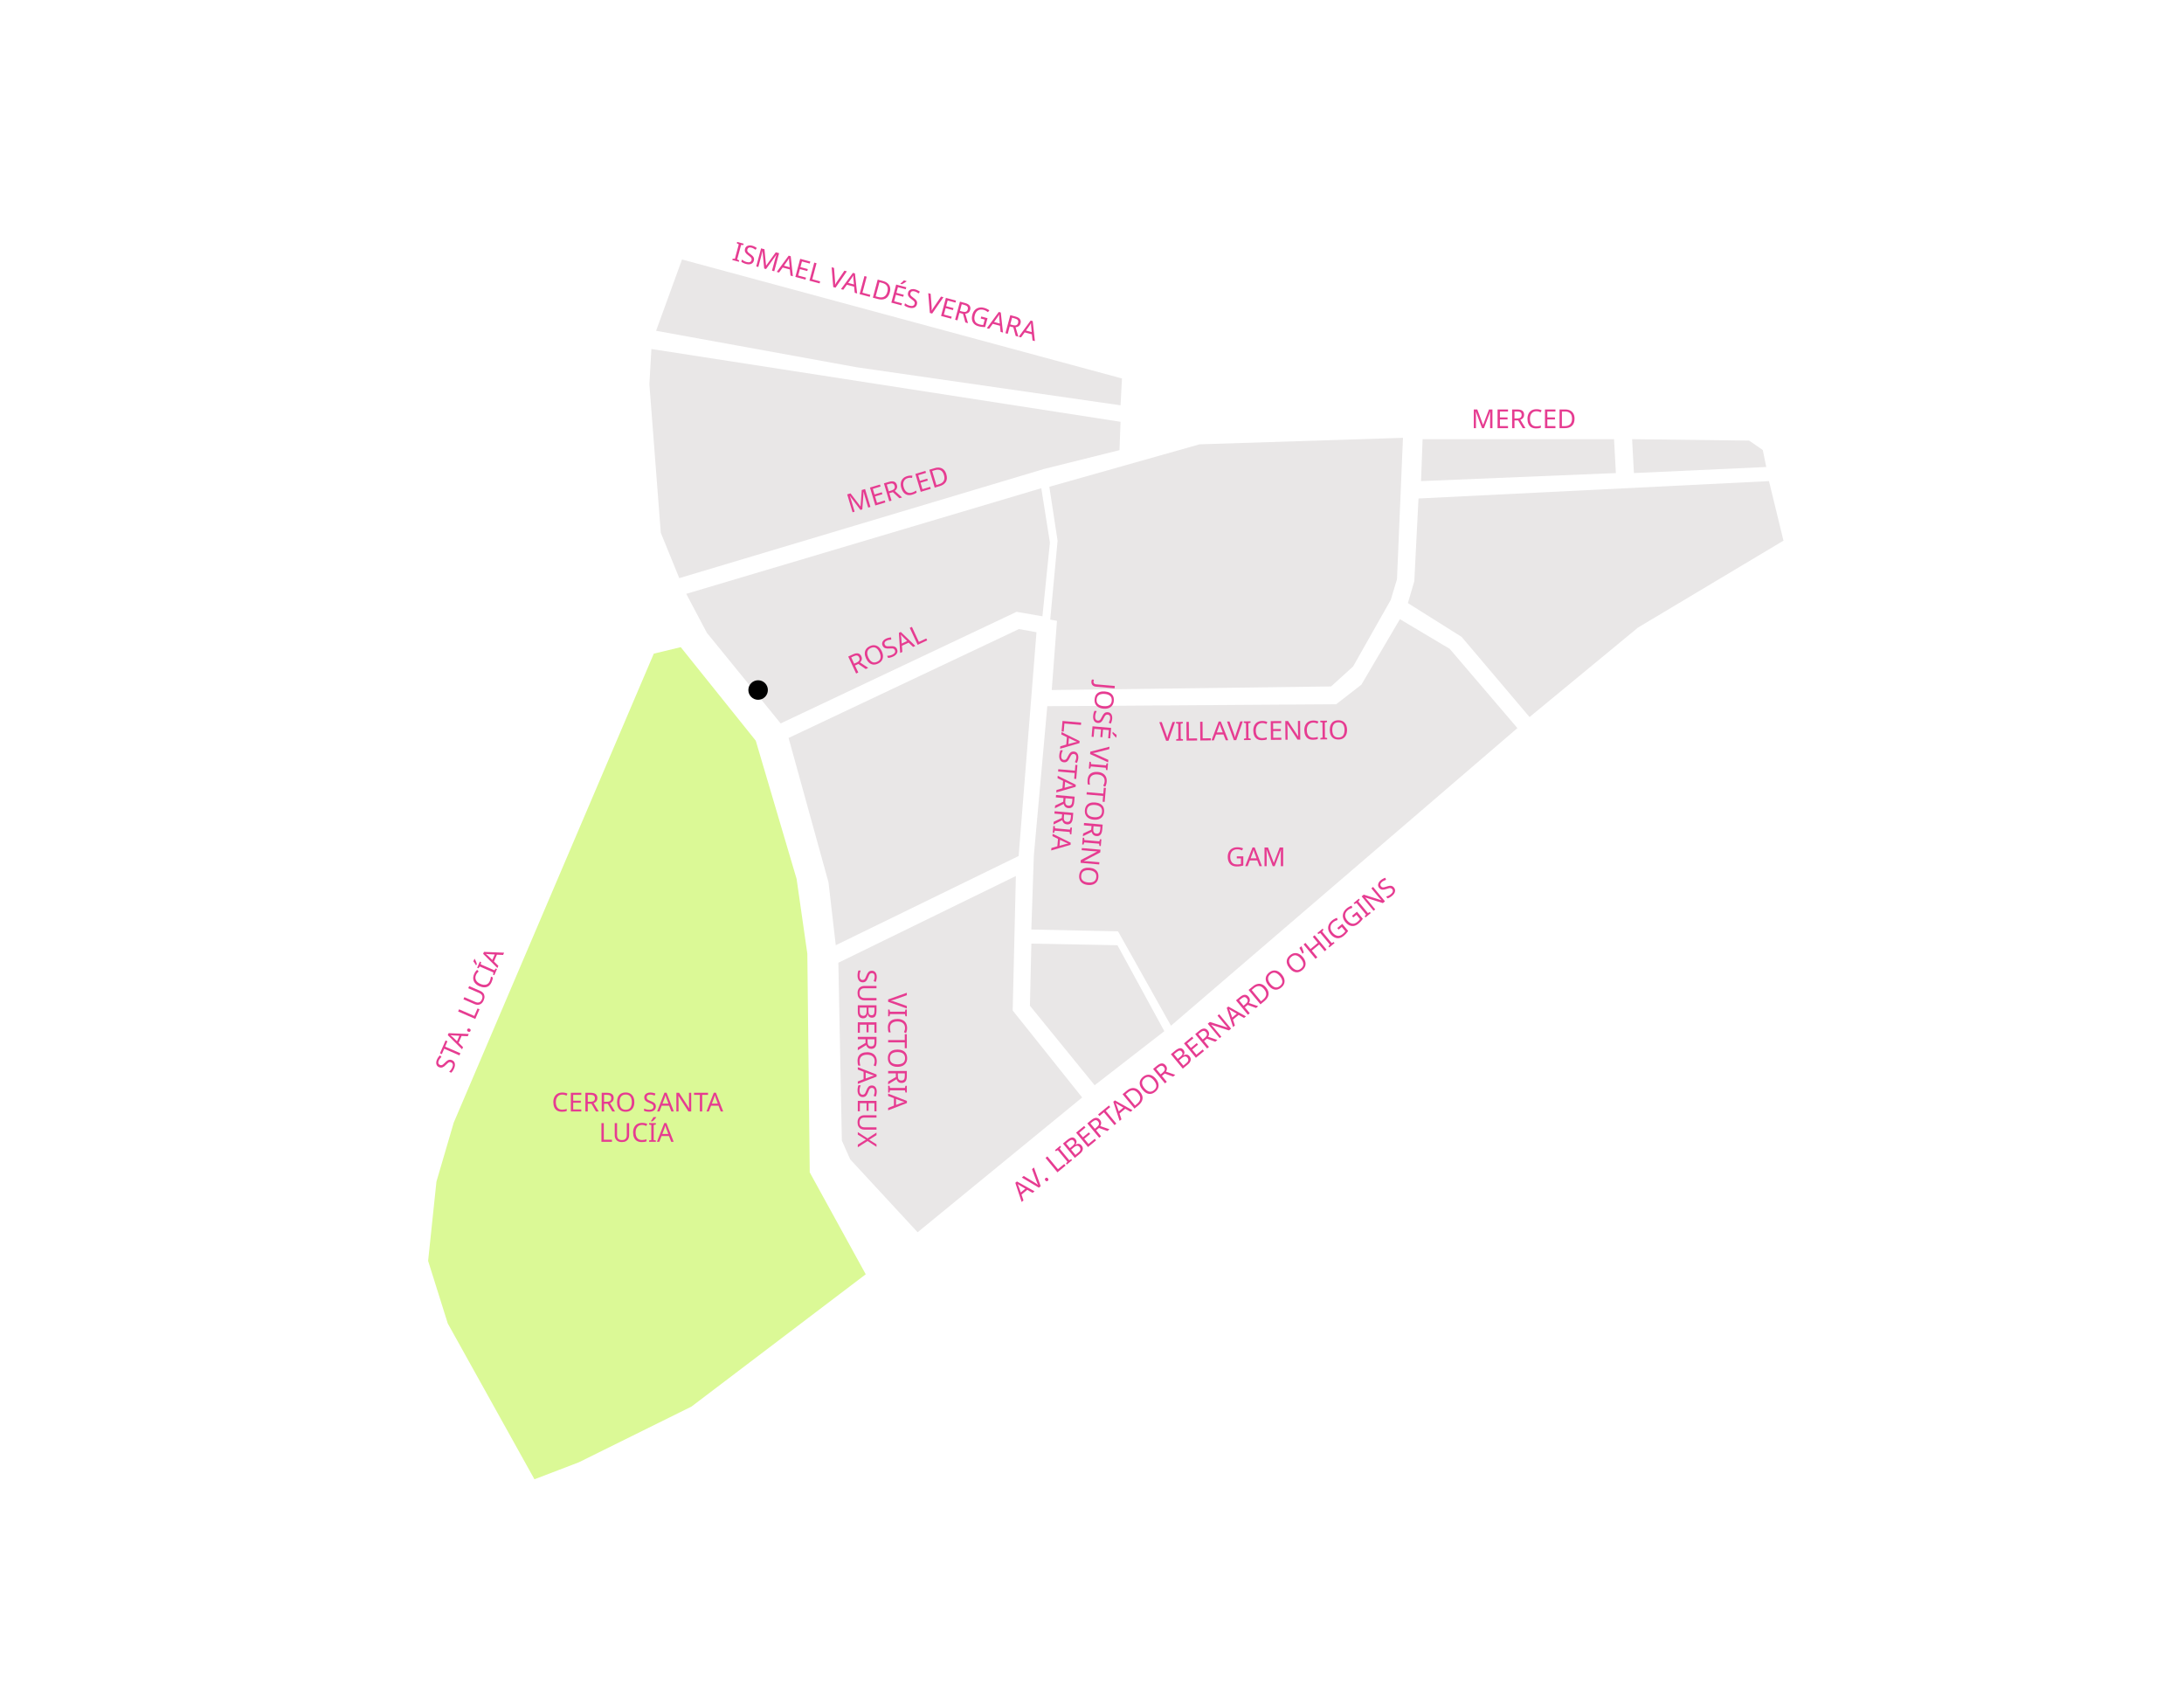
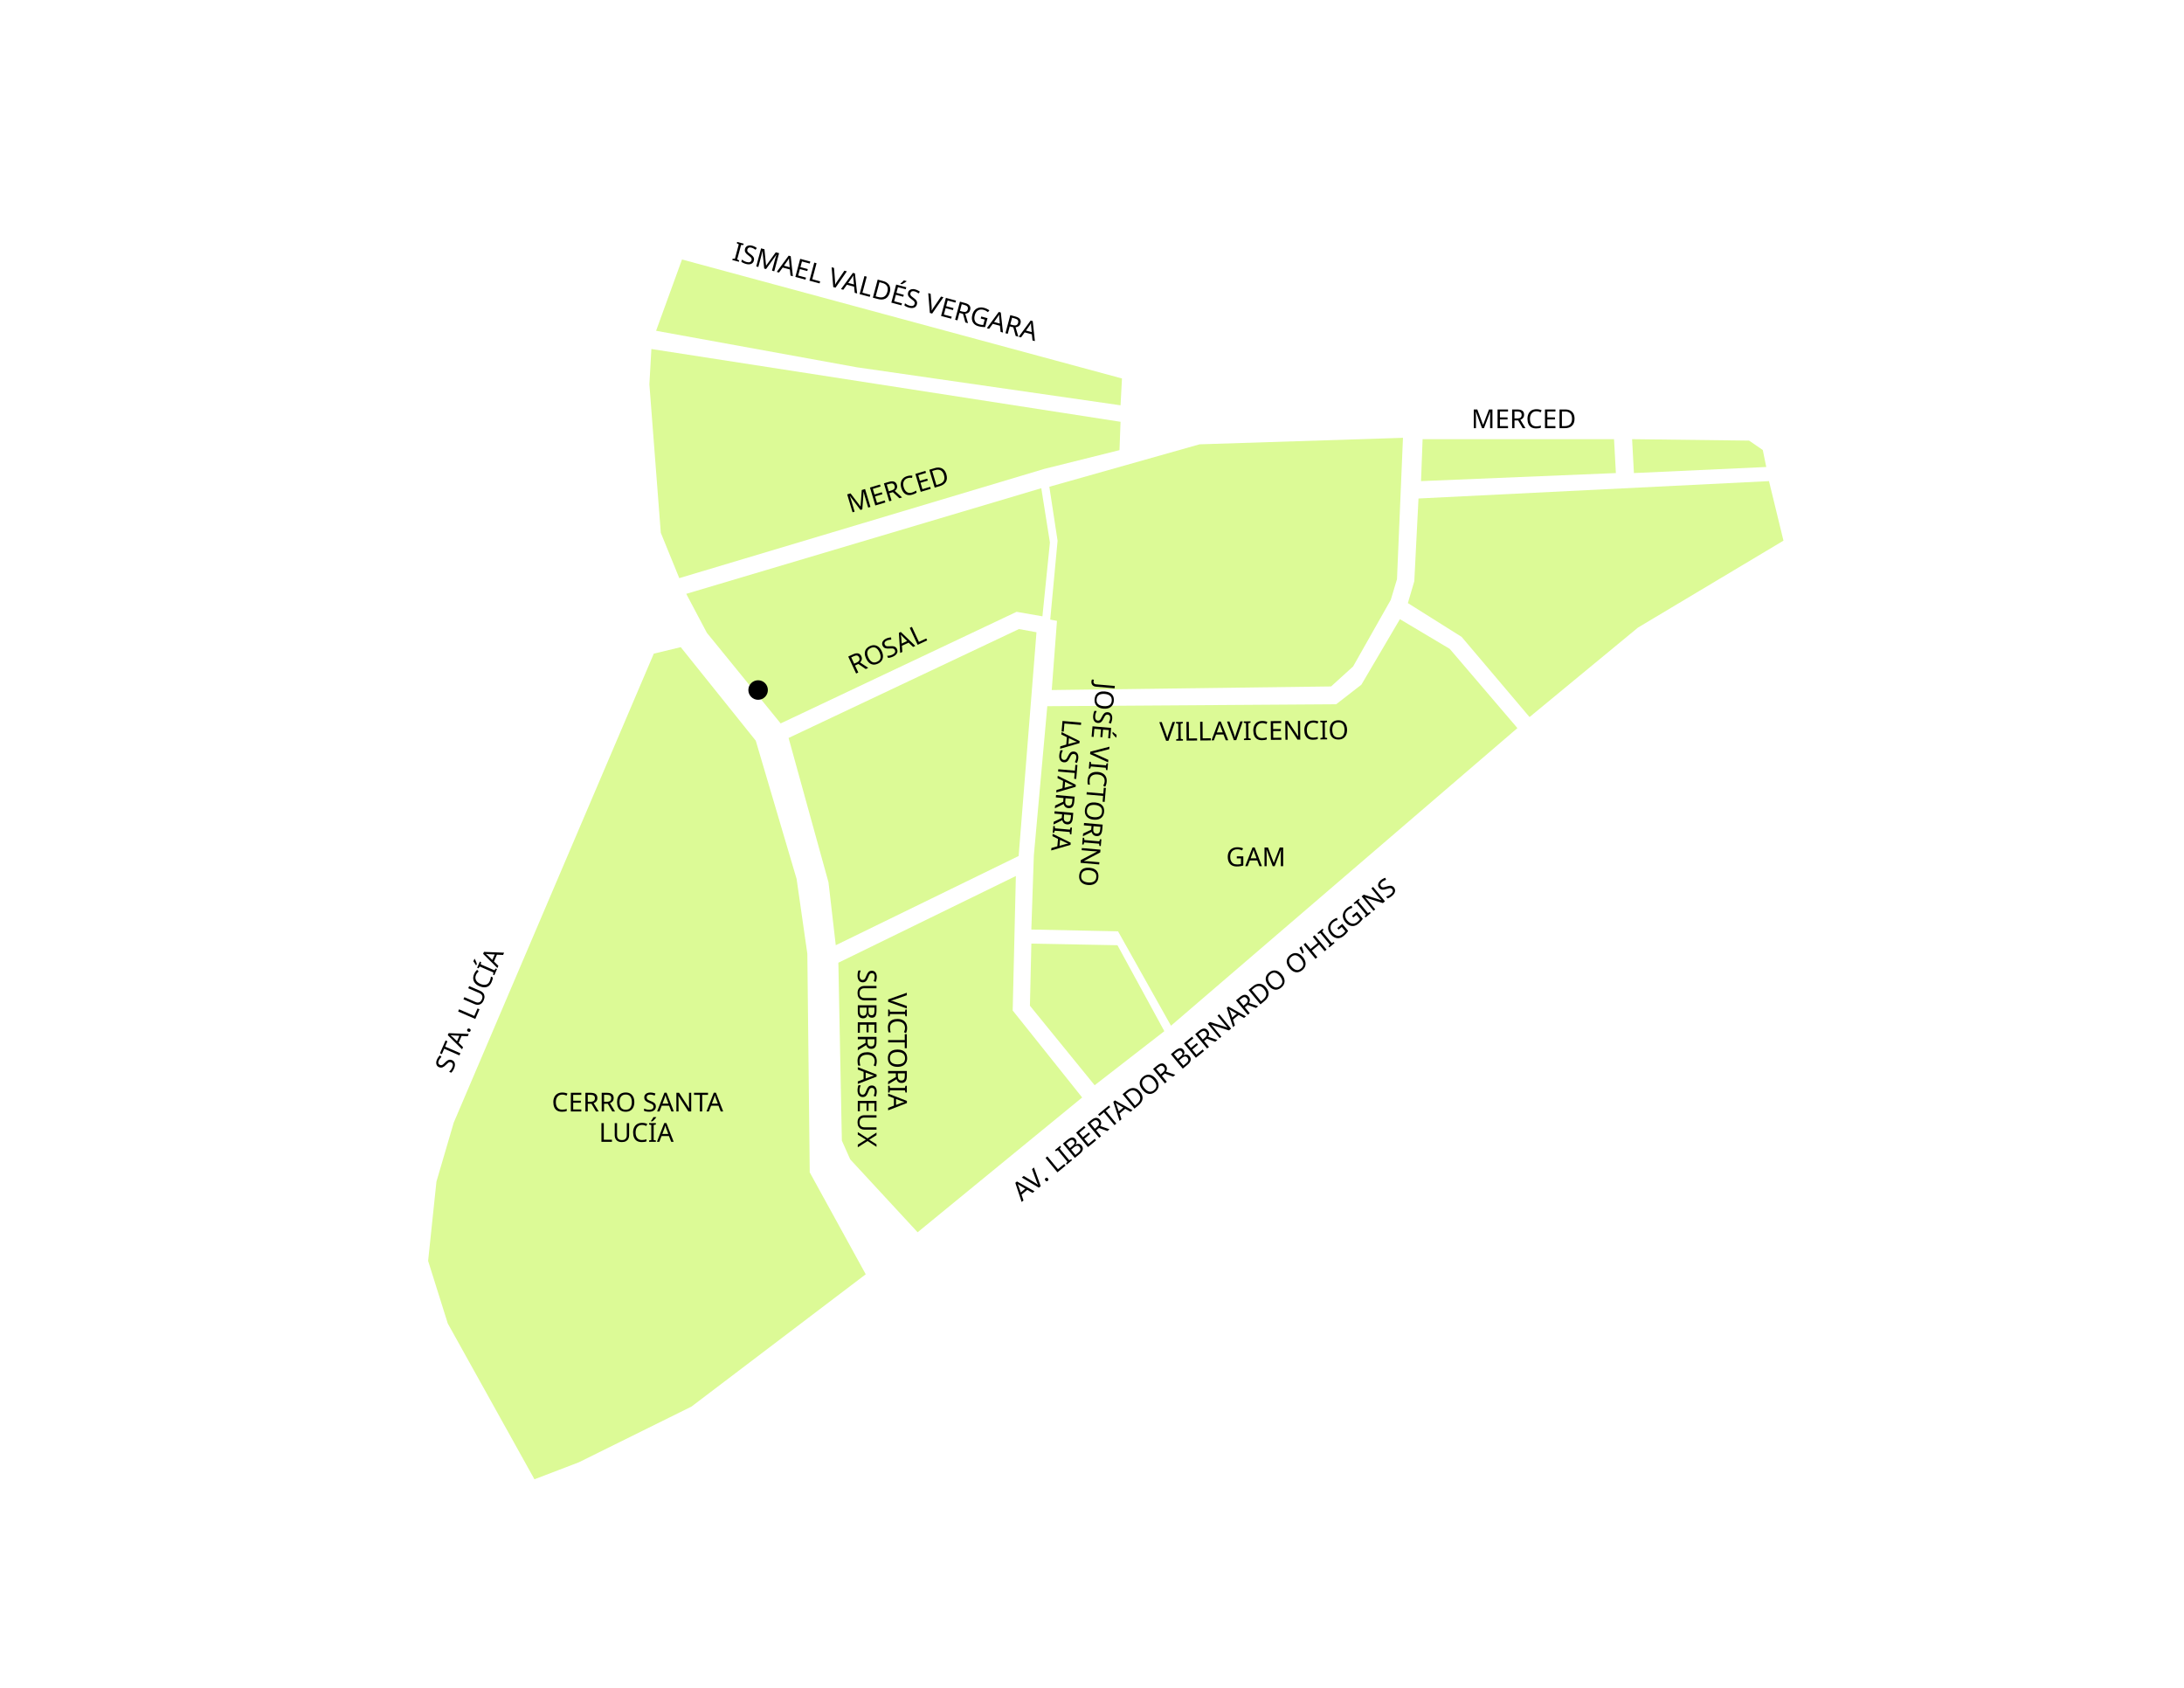
- <svg xmlns="http://www.w3.org/2000/svg" id="Capa_1" data-name="Capa 1" viewBox="0 0 792 612">
+ <svg xmlns="http://www.w3.org/2000/svg" id="Capa_1" version="1.1" viewBox="0 0 792 612">
  <defs>
    <style>
-       .cls-1 {
-         fill: #e9e7e7;
-       }
- 
-       .cls-2 {
-         fill: #e63c91;
+       .st0 {
        font-family: GeistMono-Regular, 'Geist Mono';
        font-size: 9.5px;
      }

-       .cls-3 {
-         fill: #dbf996;
+       .st0, .st1 {
+         isolation: isolate;
+       }
+ 
+       .st2 {
+         fill: #dcfa96;
      }
    </style>
  </defs>
  <g>
-     <polygon class="cls-1" points="247.32 94.09 237.92 119.94 310.75 133.18 406.35 146.96 406.87 137.23 247.32 94.09" />
-     <polygon class="cls-1" points="236.22 126.55 235.49 139.34 239.63 193.18 246.33 209.63 378.62 170.04 405.97 163.22 406.35 152.94 236.22 126.55" />
-     <polygon class="cls-1" points="248.86 215.32 256.33 229.44 283.09 262.31 368.65 221.84 378.02 223.47 380.74 196.71 377.61 177.02 248.86 215.32" />
-     <polygon class="cls-1" points="285.97 267.58 369.52 228.09 375.87 229.25 369.4 310.38 303.08 342.73 300.44 319.91 285.97 267.58" />
-     <polygon class="cls-1" points="304.02 349.08 368.39 317.64 367.24 366.4 392.43 397.94 332.76 446.81 308.32 420.38 305.29 413.57 304.02 349.08" />
-     <polygon class="cls-1" points="374.01 342.15 373.49 364.67 396.96 393.5 422.23 373.9 405.23 342.73 374.01 342.15" />
-     <polygon class="cls-1" points="424.64 371.92 405.44 337.69 374 337.04 374.91 310.2 379.79 256.06 484.54 255.36 493.69 248.26 507.66 224.51 525.73 235.28 550.27 264 424.64 371.92" />
-     <polygon class="cls-1" points="514.4 180.75 512.88 210.74 510.55 218.68 530.04 230.93 554.67 260 594 227.55 646.75 196.04 641.5 174.45 514.4 180.75" />
-     <polygon class="cls-3" points="246.86 234.65 237.09 237.01 164.54 407.06 158.27 428.45 155.25 457.19 162.38 479.88 193.81 536.38 209.91 530.22 250.75 510.02 313.95 462.05 293.64 425.1 292.77 345.81 288.88 318.69 274.07 268.57 246.86 234.65" />
-     <polygon class="cls-1" points="591.86 159.24 592.52 171.53 640.51 169.33 639.25 163.17 634.29 159.76 591.86 159.24" />
-     <polygon class="cls-1" points="585.31 159.24 585.98 171.53 515.32 174.45 515.89 159.24 585.31 159.24" />
-     <polygon class="cls-1" points="380.53 176.5 383.52 196.08 380.85 224.66 383.3 225.12 381.4 250.2 482.7 248.9 490.69 241.65 504.34 217.52 506.6 210.01 508.77 158.75 435 161.11 380.53 176.5" />
+     <polygon class="st2" points="247.32 94.09 237.92 119.94 310.75 133.18 406.35 146.96 406.87 137.23 247.32 94.09" />
+     <polygon class="st2" points="236.22 126.55 235.49 139.34 239.63 193.18 246.33 209.63 378.62 170.04 405.97 163.22 406.35 152.94 236.22 126.55" />
+     <polygon class="st2" points="248.86 215.32 256.33 229.44 283.09 262.31 368.65 221.84 378.02 223.47 380.74 196.71 377.61 177.02 248.86 215.32" />
+     <polygon class="st2" points="285.97 267.58 369.52 228.09 375.87 229.25 369.4 310.38 303.08 342.73 300.44 319.91 285.97 267.58" />
+     <polygon class="st2" points="304.02 349.08 368.39 317.64 367.24 366.4 392.43 397.94 332.76 446.81 308.32 420.38 305.29 413.57 304.02 349.08" />
+     <polygon class="st2" points="374.01 342.15 373.49 364.67 396.96 393.5 422.23 373.9 405.23 342.73 374.01 342.15" />
+     <polygon class="st2" points="424.64 371.92 405.44 337.69 374 337.04 374.91 310.2 379.79 256.06 484.54 255.36 493.69 248.26 507.66 224.51 525.73 235.28 550.27 264 424.64 371.92" />
+     <polygon class="st2" points="514.4 180.75 512.88 210.74 510.55 218.68 530.04 230.93 554.67 260 594 227.55 646.75 196.04 641.5 174.45 514.4 180.75" />
+     <polygon class="st2" points="246.86 234.65 237.09 237.01 164.54 407.06 158.27 428.45 155.25 457.19 162.38 479.88 193.81 536.38 209.91 530.22 250.75 510.02 313.95 462.05 293.64 425.1 292.77 345.81 288.88 318.69 274.07 268.57 246.86 234.65" />
+     <polygon class="st2" points="591.86 159.24 592.52 171.53 640.51 169.33 639.25 163.17 634.29 159.76 591.86 159.24" />
+     <polygon class="st2" points="585.31 159.24 585.98 171.53 515.32 174.45 515.89 159.24 585.31 159.24" />
+     <polygon class="st2" points="380.53 176.5 383.52 196.08 380.85 224.66 383.3 225.12 381.4 250.2 482.7 248.9 490.69 241.65 504.34 217.52 506.6 210.01 508.77 158.75 435 161.11 380.53 176.5" />
  </g>
  <g>
-     <text class="cls-2" transform="translate(265.2 94.18) rotate(15)">
-       <tspan x="0" y="0">ISMAEL VALDÉS VERGARA</tspan>
-     </text>
-     <text class="cls-2" transform="translate(308.29 186.02) rotate(-16.7)">
-       <tspan x="0" y="0">MERCED</tspan>
-     </text>
-     <text class="cls-2" transform="translate(309.63 244.6) rotate(-25)">
-       <tspan x="0" y="0">ROSAL</tspan>
-     </text>
-     <text class="cls-2" transform="translate(420.46 268.62) rotate(-.5)">
-       <tspan x="0" y="0">VILLAVICENCIO</tspan>
-     </text>
-     <text class="cls-2" transform="translate(200.08 403.02)">
-       <tspan x="0" y="0">CERRO SANTA</tspan>
-       <tspan x="17.1" y="11">LUCÍA</tspan>
-     </text>
-     <text class="cls-2" transform="translate(163.65 389.49) rotate(-66.5)">
-       <tspan x="0" y="0">STA. LUCÍA</tspan>
-     </text>
-     <text class="cls-2" transform="translate(533.53 155.25)">
-       <tspan x="0" y="0">MERCED</tspan>
-     </text>
-     <text class="cls-2" transform="translate(370.49 435.82) rotate(-39.6)">
-       <tspan x="0" y="0">AV. LIBERTADOR BERNARDO O’HIGGINS</tspan>
-     </text>
-     <text class="cls-2" transform="translate(322.07 359.97) rotate(90)">
-       <tspan x="0" y="0">VICTORIA</tspan>
-       <tspan x="-8.55" y="11">SUBERCASEUX</tspan>
-     </text>
-     <text class="cls-2" transform="translate(397.59 247.26) rotate(95)">
-       <tspan x="0" y="0">JOSÉ VICTORINO</tspan>
-       <tspan x="14.25" y="11">LASTARRIA</tspan>
-     </text>
-     <text class="cls-2" transform="translate(444.65 314.08)">
-       <tspan x="0" y="0">GAM</tspan>
-     </text>
+     <g class="st1">
+       <text class="st0" transform="translate(265.2 94.18) rotate(15)">
+         <tspan x="0" y="0">ISMAEL VALDÉS VERGARA</tspan>
+       </text>
+     </g>
+     <g class="st1">
+       <text class="st0" transform="translate(308.29 186.02) rotate(-16.7)">
+         <tspan x="0" y="0">MERCED</tspan>
+       </text>
+     </g>
+     <g class="st1">
+       <text class="st0" transform="translate(309.63 244.6) rotate(-25)">
+         <tspan x="0" y="0">ROSAL</tspan>
+       </text>
+     </g>
+     <g class="st1">
+       <text class="st0" transform="translate(420.46 268.62) rotate(-.5)">
+         <tspan x="0" y="0">VILLAVICENCIO</tspan>
+       </text>
+     </g>
+     <g class="st1">
+       <text class="st0" transform="translate(200.08 403.02)">
+         <tspan x="0" y="0">CERRO SANTA</tspan>
+       </text>
+       <text class="st0" transform="translate(217.18 414.02)">
+         <tspan x="0" y="0">LUCÍA</tspan>
+       </text>
+     </g>
+     <g class="st1">
+       <text class="st0" transform="translate(163.65 389.49) rotate(-66.5)">
+         <tspan x="0" y="0">STA. LUCÍA</tspan>
+       </text>
+     </g>
+     <g class="st1">
+       <text class="st0" transform="translate(533.53 155.25)">
+         <tspan x="0" y="0">MERCED</tspan>
+       </text>
+     </g>
+     <g class="st1">
+       <text class="st0" transform="translate(370.49 435.82) rotate(-39.6)">
+         <tspan x="0" y="0">AV. LIBERTADOR BERNARDO O’HIGGINS</tspan>
+       </text>
+     </g>
+     <g class="st1">
+       <text class="st0" transform="translate(322.07 359.97) rotate(90)">
+         <tspan x="0" y="0">VICTORIA</tspan>
+       </text>
+       <text class="st0" transform="translate(311.07 351.42) rotate(90)">
+         <tspan x="0" y="0">SUBERCASEUX</tspan>
+       </text>
+     </g>
+     <g class="st1">
+       <text class="st0" transform="translate(397.59 247.26) rotate(95)">
+         <tspan x="0" y="0">JOSÉ VICTORINO</tspan>
+       </text>
+       <text class="st0" transform="translate(385.39 260.5) rotate(95)">
+         <tspan x="0" y="0">LASTARRIA</tspan>
+       </text>
+     </g>
+     <g class="st1">
+       <text class="st0" transform="translate(444.65 314.08)">
+         <tspan x="0" y="0">GAM</tspan>
+       </text>
+     </g>
  </g>
  <circle cx="274.92" cy="250.2" r="3.54" />
</svg>
